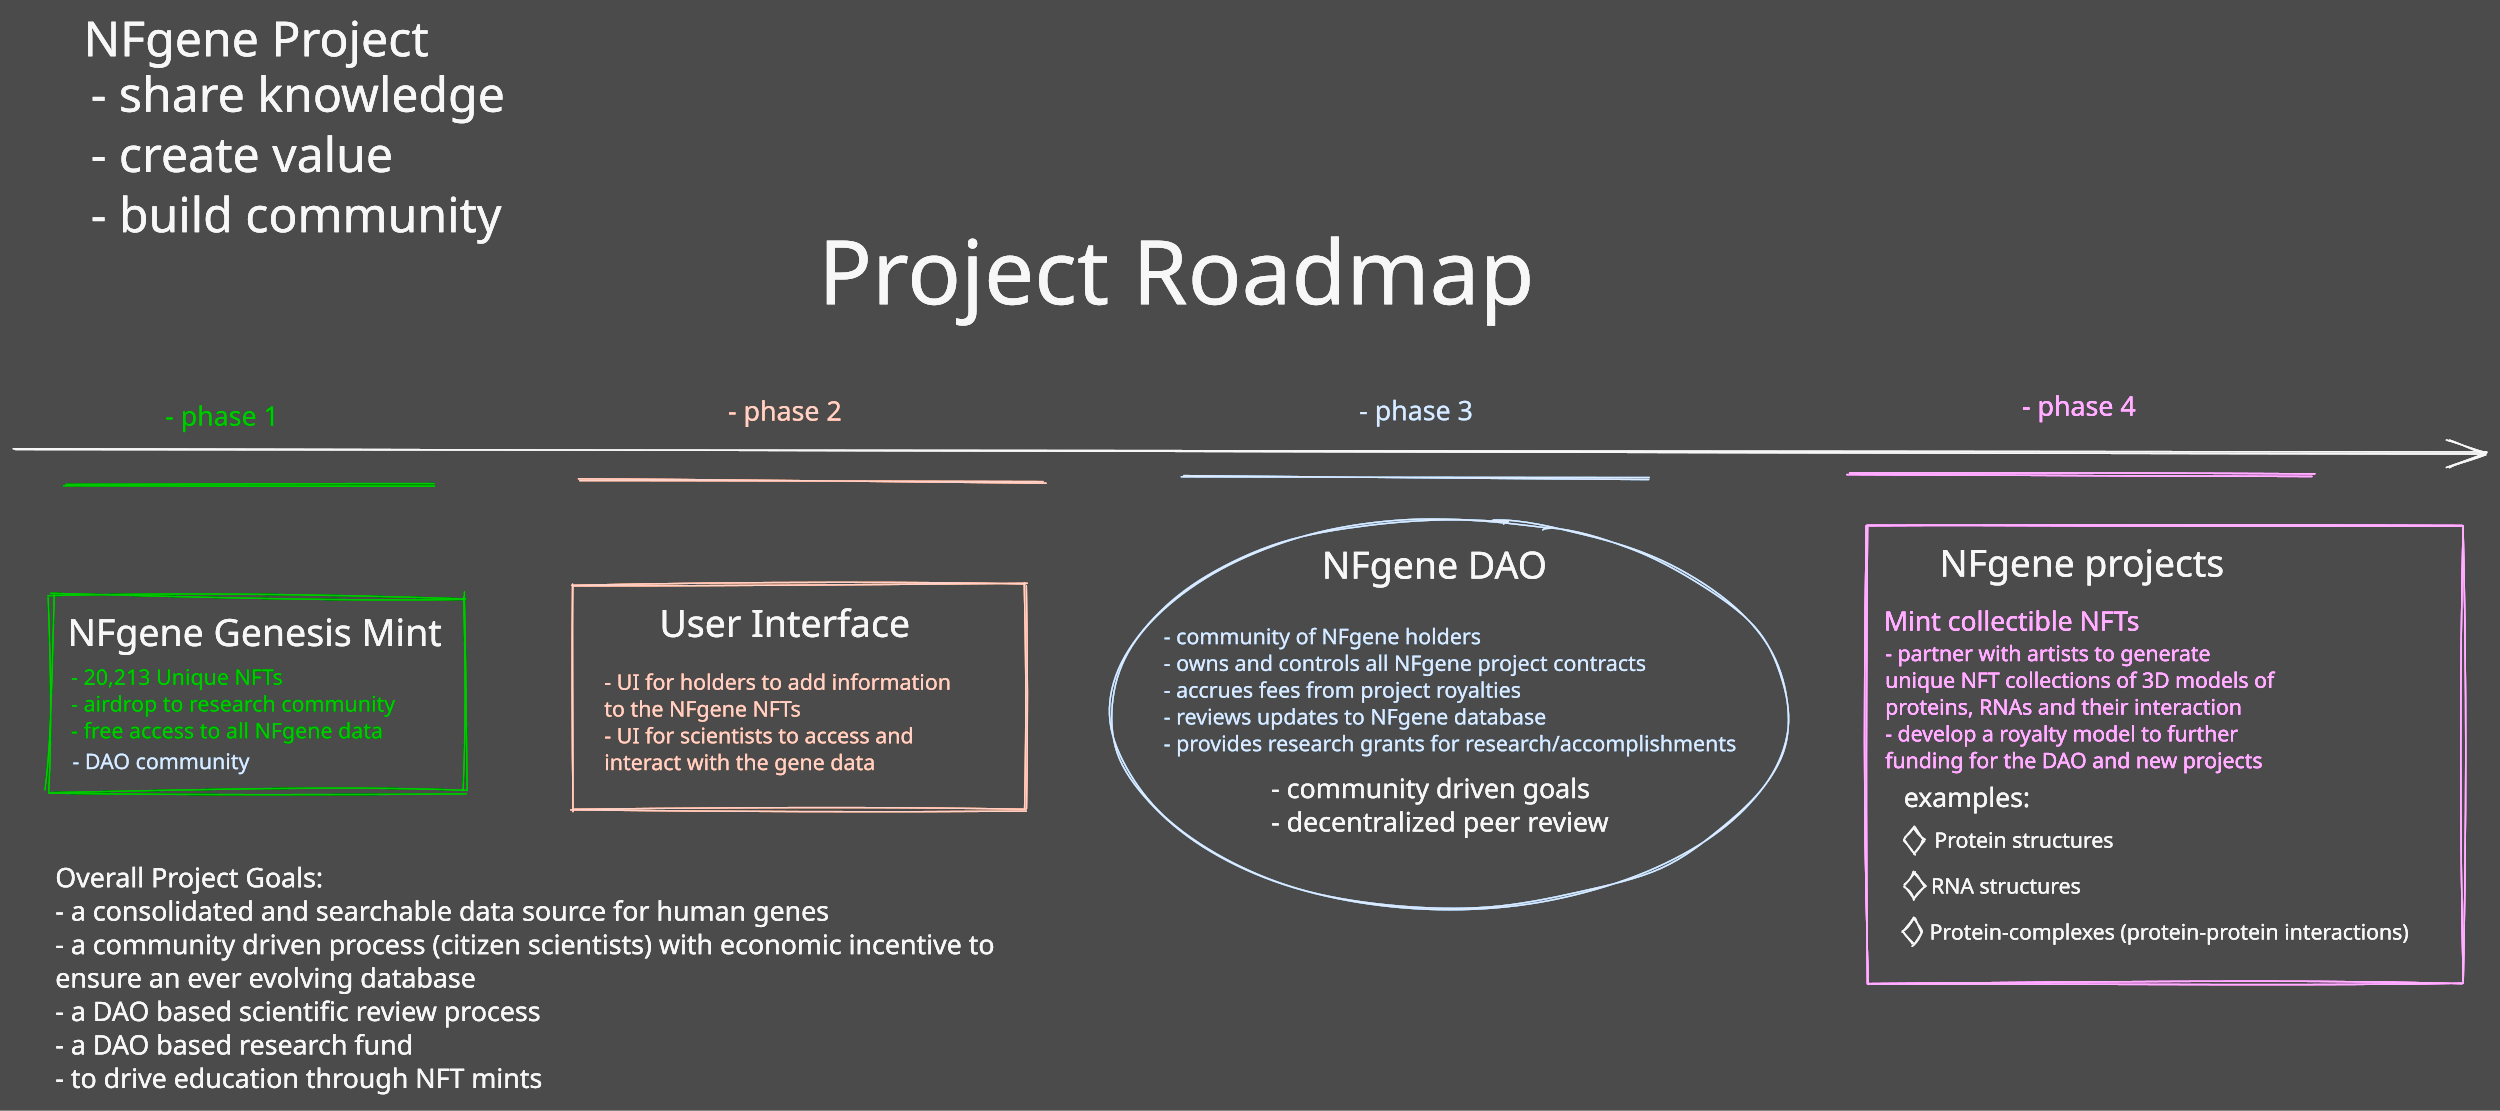
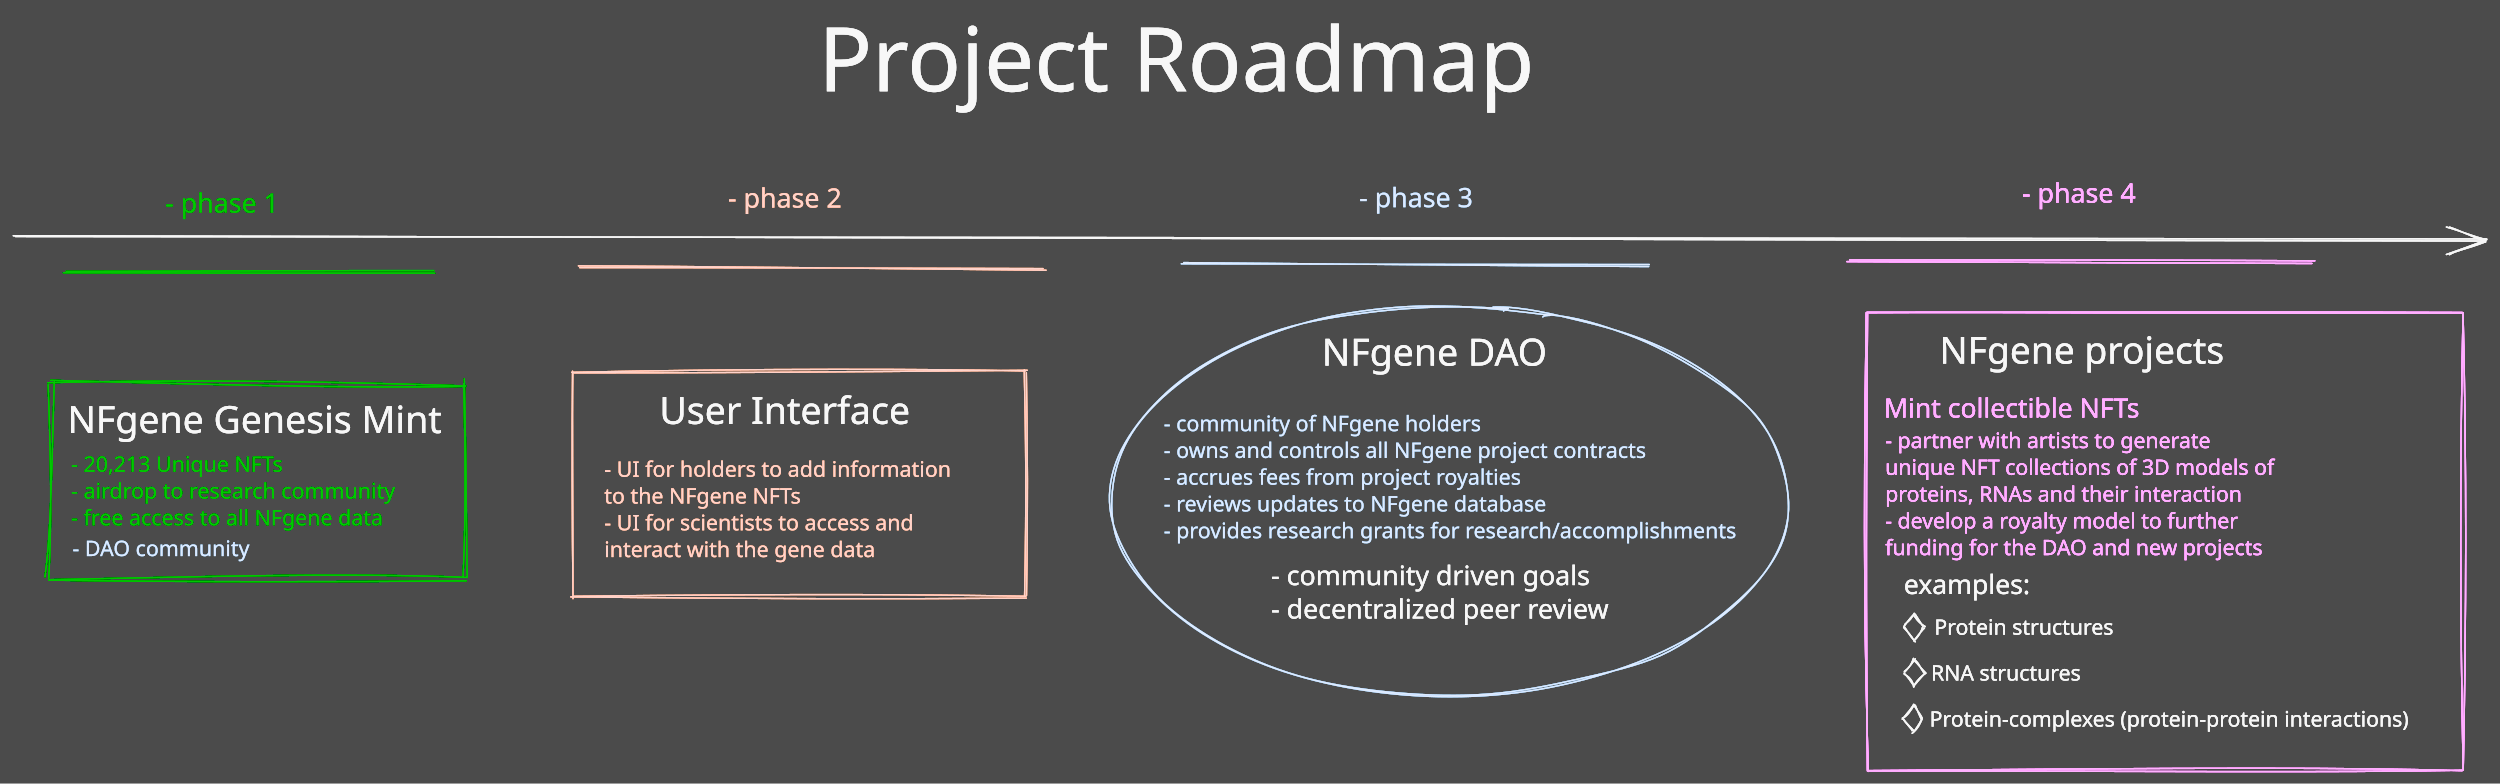
- <svg xmlns="http://www.w3.org/2000/svg" version="1.1" viewBox="0 0 1868.606 830.149" width="3737.212" height="1660.298" filter="invert(93%) hue-rotate(180deg)">
+ <svg xmlns="http://www.w3.org/2000/svg" version="1.1" viewBox="0 0 1868.606 585.63" width="3737.212" height="1171.26" filter="invert(93%) hue-rotate(180deg)">
  <defs>
    <style>
      @font-face {
        font-family: "Virgil";
        src: url("https://plus.excalidraw.com/Virgil.woff2");
      }
      @font-face {
        font-family: "Cascadia";
        src: url("https://plus.excalidraw.com/Cascadia.woff2");
      }
    </style>
  </defs>
-   <rect x="0" y="0" width="1868.606" height="830.149" fill="#ffffff" />
-   <g transform="translate(62.47017 10) rotate(0 133 22.5)">
-     <text x="0" y="32" font-family="Virgil, Segoe UI Emoji" font-size="36px" fill="#000000" text-anchor="start" style="white-space: pre;" direction="ltr">NFgene Project</text>
-   </g>
-   <g transform="translate(67.92472 51.5) rotate(0 155.5 67.5)">
-     <text x="0" y="32" font-family="Virgil, Segoe UI Emoji" font-size="36px" fill="#000000" text-anchor="start" style="white-space: pre;" direction="ltr">- share knowledge</text>
-     <text x="0" y="77" font-family="Virgil, Segoe UI Emoji" font-size="36px" fill="#000000" text-anchor="start" style="white-space: pre;" direction="ltr">- create value</text>
-     <text x="0" y="122" font-family="Virgil, Segoe UI Emoji" font-size="36px" fill="#000000" text-anchor="start" style="white-space: pre;" direction="ltr">- build community</text>
-   </g>
-   <g transform="translate(41.32523 645.149) rotate(0 376.5 87.5)">
-     <text x="0" y="18" font-family="Virgil, Segoe UI Emoji" font-size="20px" fill="#000000" text-anchor="start" style="white-space: pre;" direction="ltr">Overall Project Goals:</text>
-     <text x="0" y="43" font-family="Virgil, Segoe UI Emoji" font-size="20px" fill="#000000" text-anchor="start" style="white-space: pre;" direction="ltr"> - a consolidated and searchable data source for human genes</text>
-     <text x="0" y="68" font-family="Virgil, Segoe UI Emoji" font-size="20px" fill="#000000" text-anchor="start" style="white-space: pre;" direction="ltr"> - a community driven process (citizen scientists) with economic incentive to </text>
-     <text x="0" y="93" font-family="Virgil, Segoe UI Emoji" font-size="20px" fill="#000000" text-anchor="start" style="white-space: pre;" direction="ltr">   ensure an ever evolving database</text>
-     <text x="0" y="118" font-family="Virgil, Segoe UI Emoji" font-size="20px" fill="#000000" text-anchor="start" style="white-space: pre;" direction="ltr"> - a DAO based scientific review process</text>
-     <text x="0" y="143" font-family="Virgil, Segoe UI Emoji" font-size="20px" fill="#000000" text-anchor="start" style="white-space: pre;" direction="ltr"> - a DAO based research fund</text>
-     <text x="0" y="168" font-family="Virgil, Segoe UI Emoji" font-size="20px" fill="#000000" text-anchor="start" style="white-space: pre;" direction="ltr"> - to drive education through NFT mints</text>
-   </g>
-   <g transform="translate(123.4389 301.1422) rotate(0 44.5 12.5)">
+   <rect x="0" y="0" width="1868.606" height="585.63" fill="#ffffff" />
+   <g transform="translate(123.4389 141.9426) rotate(0 44.5 12.5)">
    <text x="0" y="17" font-family="Virgil, Segoe UI Emoji" font-size="20px" fill="#10f52f" text-anchor="start" style="white-space: pre;" direction="ltr">- phase 1</text>
  </g>
-   <g transform="translate(1511.285 293.7016) rotate(0 48.5 12.5)">
+   <g transform="translate(1511.285 134.502) rotate(0 48.5 12.5)">
    <text x="0" y="17" font-family="Virgil, Segoe UI Emoji" font-size="20px" fill="#ff00ff" text-anchor="start" style="white-space: pre;" direction="ltr">- phase 4</text>
  </g>
-   <g transform="translate(1015.876 297.0653) rotate(0 49 12.5)">
+   <g transform="translate(1015.876 137.8656) rotate(0 49 12.5)">
    <text x="0" y="17" font-family="Virgil, Segoe UI Emoji" font-size="20px" fill="#1864ab" text-anchor="start" style="white-space: pre;" direction="ltr">- phase 3</text>
  </g>
  <g stroke-linecap="round">
-     <g transform="translate(11.75247 335.0799) rotate(0 922.5505 2.27887)">
+     <g transform="translate(11.75247 175.8803) rotate(0 922.5505 2.27887)">
      <path d="M-0.19 0.88 C307.78 1.31, 1539.1 2.28, 1846.85 2.73 M-1.75 0.3 C306.15 0.91, 1538.05 4.02, 1845.89 4.26" stroke="#000000" stroke-width="1" fill="none" />
    </g>
-     <g transform="translate(11.75247 335.0799) rotate(0 922.5505 2.27887)">
+     <g transform="translate(11.75247 175.8803) rotate(0 922.5505 2.27887)">
      <path d="M1819.15 14.43 C1823.74 11.42, 1831.33 10.48, 1846.08 4.84 M1816.81 14.34 C1827.85 10.4, 1836.25 7.6, 1846.84 3.26" stroke="#000000" stroke-width="1" fill="none" />
    </g>
-     <g transform="translate(11.75247 335.0799) rotate(0 922.5505 2.27887)">
+     <g transform="translate(11.75247 175.8803) rotate(0 922.5505 2.27887)">
      <path d="M1819.19 -6.09 C1823.8 -4.66, 1831.38 -1.16, 1846.08 4.84 M1816.84 -6.18 C1827.91 -3.2, 1836.29 0.92, 1846.84 3.26" stroke="#000000" stroke-width="1" fill="none" />
    </g>
  </g>
-   <g stroke-linecap="round" transform="translate(36.75977 446.2925) rotate(0 155.4545 73.18182)">
+   <g stroke-linecap="round" transform="translate(36.75977 287.0929) rotate(0 155.4545 73.18182)">
    <path d="M1.1 -2.85 C113.44 0.24, 231.13 3.29, 310.57 1.71 M-1.09 -1.06 C91.42 -3.25, 185.15 -2.69, 311.36 1.35 M310.3 -3.97 C311.26 39.32, 311.72 74.05, 312.42 144.55 M309.83 -0.35 C311.01 50.34, 311.5 97.05, 309.37 144.57 M311.64 144.41 C215.26 140.82, 112.8 144.07, -0.14 146.18 M311.79 147.07 C211.23 147.94, 110.91 148.02, -0.29 146.56 M-3.14 144.12 C0.63 115.62, 1.49 85.7, 3.8 -2.48 M-0.3 145.29 C2 100.37, 1.28 56.97, -0.77 0.35" stroke="#10f52f" stroke-width="1" fill="none" />
  </g>
-   <g transform="translate(50.39613 457.838) rotate(0 140 17.5)">
+   <g transform="translate(50.39613 298.6383) rotate(0 140 17.5)">
    <text x="0" y="25" font-family="Virgil, Segoe UI Emoji" font-size="28px" fill="#000000" text-anchor="start" style="white-space: pre;" direction="ltr">NFgene Genesis Mint</text>
  </g>
-   <g transform="translate(53.1234 497.838) rotate(0 135 30)">
+   <g transform="translate(53.1234 338.6383) rotate(0 135 30)">
    <text x="0" y="14" font-family="Virgil, Segoe UI Emoji" font-size="16px" fill="#10f52f" text-anchor="start" style="white-space: pre;" direction="ltr">- 20,213 Unique NFTs</text>
    <text x="0" y="34" font-family="Virgil, Segoe UI Emoji" font-size="16px" fill="#10f52f" text-anchor="start" style="white-space: pre;" direction="ltr">- airdrop to research community</text>
    <text x="0" y="54" font-family="Virgil, Segoe UI Emoji" font-size="16px" fill="#10f52f" text-anchor="start" style="white-space: pre;" direction="ltr">- free access to all NFgene data</text>
  </g>
-   <g transform="translate(54.1234 560.838) rotate(0 66 10)">
+   <g transform="translate(54.1234 401.6383) rotate(0 66 10)">
    <text x="0" y="14" font-family="Virgil, Segoe UI Emoji" font-size="16px" fill="#1864ab" text-anchor="start" style="white-space: pre;" direction="ltr">- DAO community</text>
  </g>
  <g stroke-linecap="round">
-     <g transform="translate(47.78506 362.9289) rotate(0 138.3753 -0.5212602)">
+     <g transform="translate(47.78506 203.7293) rotate(0 138.3753 -0.5212602)">
      <path d="M-0.36 0.12 C45.69 0.37, 231.07 0.56, 277.11 0.42 M1.65 -0.87 C47.54 -0.88, 231.02 -1.66, 276.56 -1.49" stroke="#10f52f" stroke-width="1" fill="none" />
    </g>
  </g>
-   <g stroke-linecap="round" transform="translate(830.7144 387.3834) rotate(0 253.1818 145.9091)">
+   <g stroke-linecap="round" transform="translate(830.7144 228.1838) rotate(0 253.1818 145.9091)">
    <path d="M285.3 1.33 C307.5 0.55, 332.21 7.22, 353.2 12.24 C374.2 17.26, 393.44 23.25, 411.27 31.46 C429.09 39.67, 446.79 50.72, 460.15 61.51 C473.5 72.29, 483.95 83.83, 491.41 96.17 C498.88 108.51, 503.14 122.39, 504.93 135.55 C506.73 148.72, 506.76 162.25, 502.18 175.15 C497.6 188.04, 487.98 201.37, 477.43 212.91 C466.88 224.45, 454.18 234.91, 438.88 244.39 C423.57 253.87, 405.33 262.68, 385.61 269.77 C365.88 276.87, 342.6 283.17, 320.52 286.97 C298.45 290.78, 275.84 292.61, 253.16 292.63 C230.49 292.65, 206.41 290.64, 184.47 287.07 C162.53 283.5, 140.89 278.16, 121.54 271.22 C102.19 264.29, 83.85 255.27, 68.36 245.46 C52.87 235.65, 39.25 224.03, 28.59 212.38 C17.92 200.73, 8.92 188.58, 4.37 175.54 C-0.19 162.5, -0.56 147.45, 1.25 134.16 C3.05 120.87, 7.45 107.98, 15.17 95.77 C22.89 83.56, 34.34 71.58, 47.58 60.89 C60.82 50.21, 76.81 40.06, 94.61 31.67 C112.42 23.28, 133.43 15.66, 154.42 10.55 C175.41 5.44, 197.9 2.4, 220.55 1.02 C243.2 -0.37, 278.21 1.7, 290.31 2.25 C302.41 2.8, 293.8 1.93, 293.15 4.32 M324.67 7.05 C346.64 8.04, 366.72 14.94, 385.72 21.87 C404.72 28.79, 422.85 38.74, 438.69 48.6 C454.52 58.45, 470.45 69.5, 480.72 80.99 C490.99 92.49, 496.12 104.82, 500.3 117.55 C504.48 130.28, 507.36 144.28, 505.79 157.36 C504.22 170.45, 499.02 183.84, 490.87 196.06 C482.71 208.28, 470.17 219.76, 456.85 230.68 C443.53 241.59, 428.85 253.46, 410.93 261.57 C393 269.68, 370.75 274.49, 349.3 279.31 C327.85 284.14, 304.77 288.8, 282.21 290.53 C259.65 292.26, 236.52 291.63, 213.94 289.69 C191.36 287.75, 167.26 284.25, 146.72 278.87 C126.19 273.5, 107.85 266.14, 90.71 257.44 C73.57 248.73, 56.66 237.67, 43.89 226.64 C31.12 215.6, 21.56 203.67, 14.07 191.21 C6.57 178.75, 0.41 164.94, -1.06 151.88 C-2.53 138.82, -0.27 125.79, 5.23 112.86 C10.73 99.94, 20.87 85.99, 31.94 74.32 C43.01 62.65, 55.81 52.25, 71.67 42.84 C87.53 33.44, 107.13 24.15, 127.1 17.91 C147.08 11.67, 169.47 8.2, 191.53 5.42 C213.59 2.64, 237.44 0.97, 259.46 1.22 C281.49 1.48, 313.2 5.69, 323.69 6.94 C334.19 8.18, 323.49 6.73, 322.45 8.69" stroke="#1864ab" stroke-width="1" fill="none" />
  </g>
-   <g transform="translate(987.9871 407.4743) rotate(0 83.5 17.5)">
+   <g transform="translate(987.9871 248.2747) rotate(0 83.5 17.5)">
    <text x="0" y="25" font-family="Virgil, Segoe UI Emoji" font-size="28px" fill="#000000" text-anchor="start" style="white-space: pre;" direction="ltr">NFgene DAO</text>
  </g>
-   <g transform="translate(869.8053 467.4743) rotate(0 223.5 50)">
+   <g transform="translate(869.8053 308.2747) rotate(0 223.5 50)">
    <text x="0" y="14" font-family="Virgil, Segoe UI Emoji" font-size="16px" fill="#1864ab" text-anchor="start" style="white-space: pre;" direction="ltr">- community of NFgene holders</text>
    <text x="0" y="34" font-family="Virgil, Segoe UI Emoji" font-size="16px" fill="#1864ab" text-anchor="start" style="white-space: pre;" direction="ltr">- owns and controls all NFgene project contracts</text>
    <text x="0" y="54" font-family="Virgil, Segoe UI Emoji" font-size="16px" fill="#1864ab" text-anchor="start" style="white-space: pre;" direction="ltr">- accrues fees from project royalties</text>
    <text x="0" y="74" font-family="Virgil, Segoe UI Emoji" font-size="16px" fill="#1864ab" text-anchor="start" style="white-space: pre;" direction="ltr">- reviews updates to NFgene database</text>
    <text x="0" y="94" font-family="Virgil, Segoe UI Emoji" font-size="16px" fill="#1864ab" text-anchor="start" style="white-space: pre;" direction="ltr">- provides research grants for research/accomplishments</text>
  </g>
-   <g transform="translate(950.078 578.5198) rotate(0 133 25)">
+   <g transform="translate(950.078 419.3202) rotate(0 133 25)">
    <text x="0" y="18" font-family="Virgil, Segoe UI Emoji" font-size="20px" fill="#000000" text-anchor="start" style="white-space: pre;" direction="ltr">- community driven goals</text>
    <text x="0" y="43" font-family="Virgil, Segoe UI Emoji" font-size="20px" fill="#000000" text-anchor="start" style="white-space: pre;" direction="ltr">- decentralized peer review</text>
  </g>
  <g stroke-linecap="round">
-     <g transform="translate(883.7851 356.1107) rotate(0 174.1107 0.8468897)">
+     <g transform="translate(883.7851 196.9111) rotate(0 174.1107 0.8468897)">
      <path d="M-0.79 0.27 C57.51 0.5, 290.76 0.92, 349.01 0.83 M1 -0.64 C59.28 -0.16, 290.62 2.15, 348.49 2.33" stroke="#1864ab" stroke-width="1" fill="none" />
    </g>
  </g>
  <g stroke-linecap="round">
-     <g transform="translate(1380.785 355.0198) rotate(0 174.5155 -0.2286827)">
+     <g transform="translate(1380.785 195.8202) rotate(0 174.5155 -0.2286827)">
      <path d="M-0.33 -0.3 C57.68 -0.15, 289.1 1.07, 347.17 1.12 M1.7 -1.51 C60.15 -1.75, 291.75 -1.29, 349.36 -0.89" stroke="#ff00ff" stroke-width="1" fill="none" />
    </g>
  </g>
-   <g stroke-linecap="round" transform="translate(1395.896 393.0198) rotate(0 222.3169 170.9049)">
+   <g stroke-linecap="round" transform="translate(1395.896 233.8202) rotate(0 222.3169 170.9049)">
    <path d="M0.98 -0.07 C111.06 -0.8, 222.18 0.91, 444.94 0.07 M-0.46 -0.41 C147.36 -0.4, 294.09 -0.99, 444.48 -0.27 M445.13 0.55 C447.83 112.41, 447.58 227.54, 445.25 341.35 M445.08 -0.13 C442.61 115.19, 442.96 230.96, 445.14 341.5 M445.08 341.89 C339.88 343.8, 232.92 342.55, -0.05 342.43 M444.41 342.2 C354.58 339.78, 265.3 339.84, -0.01 342.17 M0.58 342.76 C-2.02 256.56, -3.49 170.9, -1 -0.1 M-0.13 342.01 C-0.66 265.06, -1.48 188.57, 0.01 -0.44" stroke="#ff00ff" stroke-width="1" fill="none" />
  </g>
-   <g transform="translate(1449.6 406.1974) rotate(0 108.2192 17.37464)">
+   <g transform="translate(1449.6 246.9978) rotate(0 108.2192 17.37464)">
    <text x="0" y="24.749" font-family="Virgil, Segoe UI Emoji" font-size="27.799px" fill="#000000" text-anchor="start" style="white-space: pre;" direction="ltr">NFgene projects</text>
  </g>
-   <g stroke-linecap="round" transform="translate(1422.956 618.123) rotate(0 7.446275 9.928367)">
+   <g stroke-linecap="round" transform="translate(1422.956 458.9233) rotate(0 7.446275 9.928367)">
    <path d="M7.44 1.02 C8.69 2.23, 10.19 6.03, 15.99 9.38 M8.5 0.18 C10.49 3.54, 13.46 7.74, 14.55 9.6 M13.89 10.22 C13.34 12.8, 10.82 17.19, 7.45 20.09 M15.44 10.52 C14.06 11.57, 12.17 14.33, 7.58 19.92 M8.55 20.75 C4.31 16.07, 2.13 11.86, 0.45 9.59 M7.55 19.65 C5.69 16.22, 2.4 12.78, -0.09 10.06 M0.52 8.86 C0.54 6.67, 4.18 6.48, 7.82 -0.44 M0.08 9.39 C1.49 7.46, 2.83 5.4, 7.79 -0.12" stroke="#000000" stroke-width="1" fill="none" />
  </g>
-   <g transform="translate(1445.791 619.6122) rotate(0 74 10)">
+   <g transform="translate(1445.791 460.4126) rotate(0 74 10)">
    <text x="0" y="14" font-family="Virgil, Segoe UI Emoji" font-size="15.885px" fill="#000000" text-anchor="start" style="white-space: pre;" direction="ltr">Protein structures</text>
  </g>
-   <g transform="translate(1443.309 653.8651) rotate(0 62.5 10)">
+   <g transform="translate(1443.309 494.6654) rotate(0 62.5 10)">
    <text x="0" y="14" font-family="Virgil, Segoe UI Emoji" font-size="15.885px" fill="#000000" text-anchor="start" style="white-space: pre;" direction="ltr">RNA structures</text>
  </g>
-   <g stroke-linecap="round" transform="translate(1423.453 651.8794) rotate(0 7.446275 9.928367)">
+   <g stroke-linecap="round" transform="translate(1423.453 492.6798) rotate(0 7.446275 9.928367)">
    <path d="M7.42 1.14 C10.34 3.72, 13.21 7.78, 15.99 10.4 M7.51 0.46 C10.53 2.35, 11.48 5.96, 14.6 10.24 M16.05 10.46 C12.98 12.3, 10.17 15.14, 7.54 19.05 M15.34 10.56 C13.57 12.34, 11.94 14.17, 7.48 19.46 M6.88 20.85 C6.75 18.64, 5.51 14.26, -0.08 11.19 M7.37 20.41 C4.89 16.92, 3.06 13.7, -0.22 10.54 M-0.03 9.15 C2.3 7.23, 4.69 5.74, 6.74 -0.53 M0.25 9.54 C2.62 7.02, 5.99 2.86, 8.08 -0.26" stroke="#000000" stroke-width="1" fill="none" />
  </g>
-   <g transform="translate(1422.956 586.3522) rotate(0 45.17407 12.41046)">
+   <g transform="translate(1422.956 427.1526) rotate(0 45.17407 12.41046)">
    <text x="0" y="16.821" font-family="Virgil, Segoe UI Emoji" font-size="19.857px" fill="#000000" text-anchor="start" style="white-space: pre;" direction="ltr">examples:</text>
  </g>
-   <g transform="translate(1408.081 453.3121) rotate(0 103.5 12.5)">
+   <g transform="translate(1408.081 294.1124) rotate(0 103.5 12.5)">
    <text x="0" y="18" font-family="Virgil, Segoe UI Emoji" font-size="19.857px" fill="#ff00ff" text-anchor="start" style="white-space: pre;" direction="ltr">Mint collectible NFTs</text>
  </g>
-   <g transform="translate(1409.074 480.1187) rotate(0 168.5 50)">
+   <g transform="translate(1409.074 320.919) rotate(0 168.5 50)">
    <text x="0" y="14" font-family="Virgil, Segoe UI Emoji" font-size="15.885px" fill="#ff00ff" text-anchor="start" style="white-space: pre;" direction="ltr">- partner with artists to generate</text>
    <text x="0" y="34" font-family="Virgil, Segoe UI Emoji" font-size="15.885px" fill="#ff00ff" text-anchor="start" style="white-space: pre;" direction="ltr">  unique NFT collections of 3D models of </text>
    <text x="0" y="54" font-family="Virgil, Segoe UI Emoji" font-size="15.885px" fill="#ff00ff" text-anchor="start" style="white-space: pre;" direction="ltr">  proteins, RNAs and their interaction</text>
    <text x="0" y="74" font-family="Virgil, Segoe UI Emoji" font-size="15.885px" fill="#ff00ff" text-anchor="start" style="white-space: pre;" direction="ltr">- develop a royalty model to further</text>
    <text x="0" y="94" font-family="Virgil, Segoe UI Emoji" font-size="15.885px" fill="#ff00ff" text-anchor="start" style="white-space: pre;" direction="ltr">  funding for the DAO and new projects</text>
  </g>
-   <g transform="translate(611.6056 169.1996) rotate(0 279.2593 41.61148)">
+   <g transform="translate(611.6056 10) rotate(0 279.2593 41.61148)">
    <text x="0" y="58.223" font-family="Virgil, Segoe UI Emoji" font-size="66.578px" fill="#000000" text-anchor="start" style="white-space: pre;" direction="ltr">Project Roadmap</text>
  </g>
  <g stroke-linecap="round">
-     <g transform="translate(432.3326 359.6486) rotate(0 174.7805 -0.09135847)">
+     <g transform="translate(432.3326 200.449) rotate(0 174.7805 -0.09135847)">
      <path d="M0.99 -0.44 C59.03 -0.54, 289.33 0.15, 347.28 0.31 M0.04 -1.72 C58.55 -1.74, 291.49 0.98, 349.52 1.54" stroke="#d9480f" stroke-width="1" fill="none" />
    </g>
  </g>
-   <g transform="translate(544.1105 297.3777) rotate(0 49 12.5)">
+   <g transform="translate(544.1105 138.178) rotate(0 49 12.5)">
    <text x="0" y="17" font-family="Virgil, Segoe UI Emoji" font-size="20px" fill="#d9480f" text-anchor="start" style="white-space: pre;" direction="ltr">- phase 2</text>
  </g>
-   <g stroke-linecap="round" transform="translate(427.878 437.0426) rotate(0 169.375 84.01786)">
+   <g stroke-linecap="round" transform="translate(427.878 277.8429) rotate(0 169.375 84.01786)">
    <path d="M1.19 0.87 C97.88 0.92, 193.89 0.23, 339.89 -1.08 M-0.52 0.44 C135.5 -2.52, 269.61 -2.16, 338.43 -0.57 M337.68 -1.47 C338.81 48.9, 339.46 93.75, 337.94 167.04 M339.26 0.62 C340.15 53.65, 340.49 106, 339.37 167.25 M339.25 169.23 C232.27 170.04, 127.18 169.73, -1.26 168.29 M338.93 167.83 C257.76 166.43, 177.77 165.89, 0.45 167.83 M0.4 169.57 C-0.24 109.94, -0.54 46.92, 0.08 -0.38 M0.38 167.57 C0.38 101.73, -0.32 36.14, 0.29 0.77" stroke="#d9480f" stroke-width="1" fill="none" />
  </g>
-   <g transform="translate(492.878 451.0426) rotate(0 105.5 17.5)">
+   <g transform="translate(492.878 291.8429) rotate(0 105.5 17.5)">
    <text x="0" y="25" font-family="Virgil, Segoe UI Emoji" font-size="28px" fill="#000000" text-anchor="start" style="white-space: pre;" direction="ltr">User Interface</text>
  </g>
-   <g transform="translate(451.6312 501.5746) rotate(0 142 40)">
+   <g transform="translate(451.6312 342.3749) rotate(0 142 40)">
    <text x="0" y="14" font-family="Virgil, Segoe UI Emoji" font-size="16px" fill="#d9480f" text-anchor="start" style="white-space: pre;" direction="ltr">- UI for holders to add information</text>
    <text x="0" y="34" font-family="Virgil, Segoe UI Emoji" font-size="16px" fill="#d9480f" text-anchor="start" style="white-space: pre;" direction="ltr">  to the NFgene NFTs</text>
    <text x="0" y="54" font-family="Virgil, Segoe UI Emoji" font-size="16px" fill="#d9480f" text-anchor="start" style="white-space: pre;" direction="ltr">- UI for scientists to access and</text>
    <text x="0" y="74" font-family="Virgil, Segoe UI Emoji" font-size="16px" fill="#d9480f" text-anchor="start" style="white-space: pre;" direction="ltr">  interact with the gene data</text>
  </g>
-   <g transform="translate(1442.279 688.2726) rotate(0 184 10)">
+   <g transform="translate(1442.279 529.0729) rotate(0 184 10)">
    <text x="0" y="14" font-family="Virgil, Segoe UI Emoji" font-size="15.885px" fill="#000000" text-anchor="start" style="white-space: pre;" direction="ltr">Protein-complexes (protein-protein interactions)</text>
  </g>
-   <g stroke-linecap="round" transform="translate(1422.422 686.2869) rotate(0 7.446275 9.928367)">
+   <g stroke-linecap="round" transform="translate(1422.422 527.0873) rotate(0 7.446275 9.928367)">
    <path d="M9.14 0.12 C9.83 2.1, 11.55 5.94, 13.75 10.75 M8.47 0.53 C10.74 4.28, 13.29 7.24, 14.4 9.93 M14.36 10.06 C12.43 14.09, 11.58 16.97, 6.84 21.01 M14.33 9.6 C13.2 12.18, 12.05 14.31, 8.19 19.73 M6.8 19.03 C6.51 17.66, 2.67 14.33, -0.46 9.68 M8.52 19.67 C5.86 16.46, 2.93 14.55, -0.35 9.41 M0.17 9.49 C3 7.91, 4.88 5.4, 8.48 -0.4 M-0.53 10.46 C3.54 5.72, 6.29 2.41, 8 -0.61" stroke="#000000" stroke-width="1" fill="none" />
  </g>
</svg>
